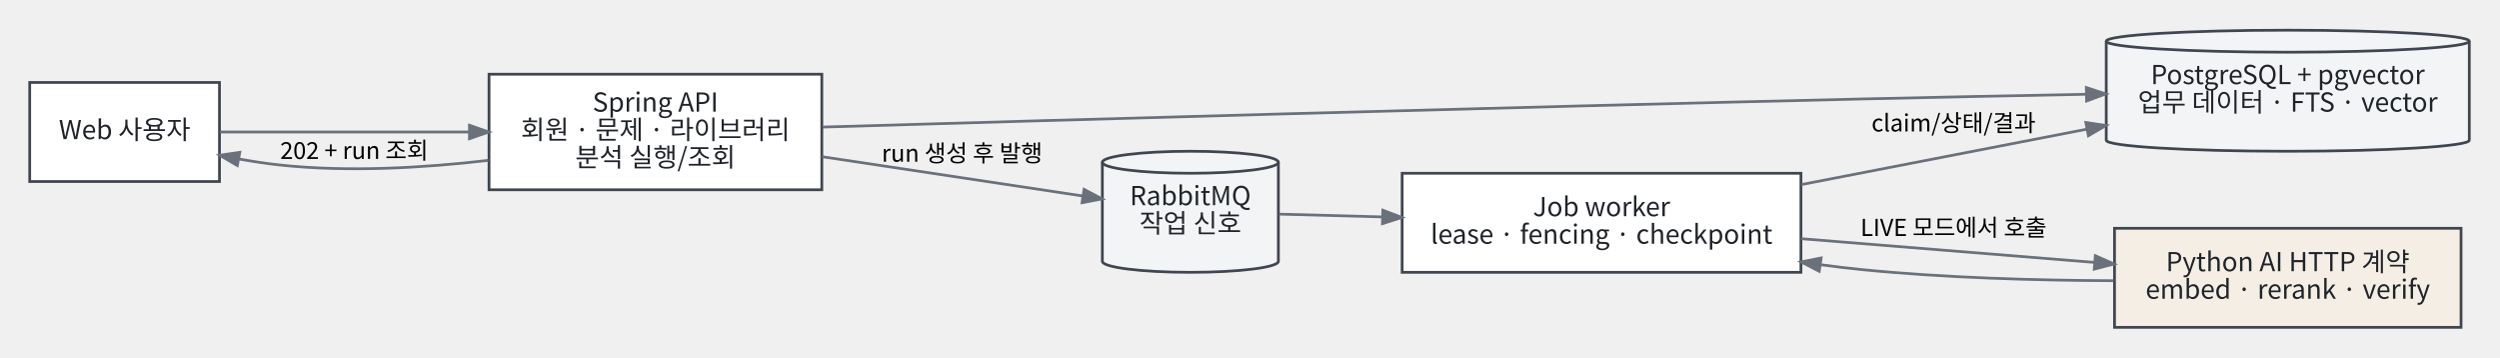
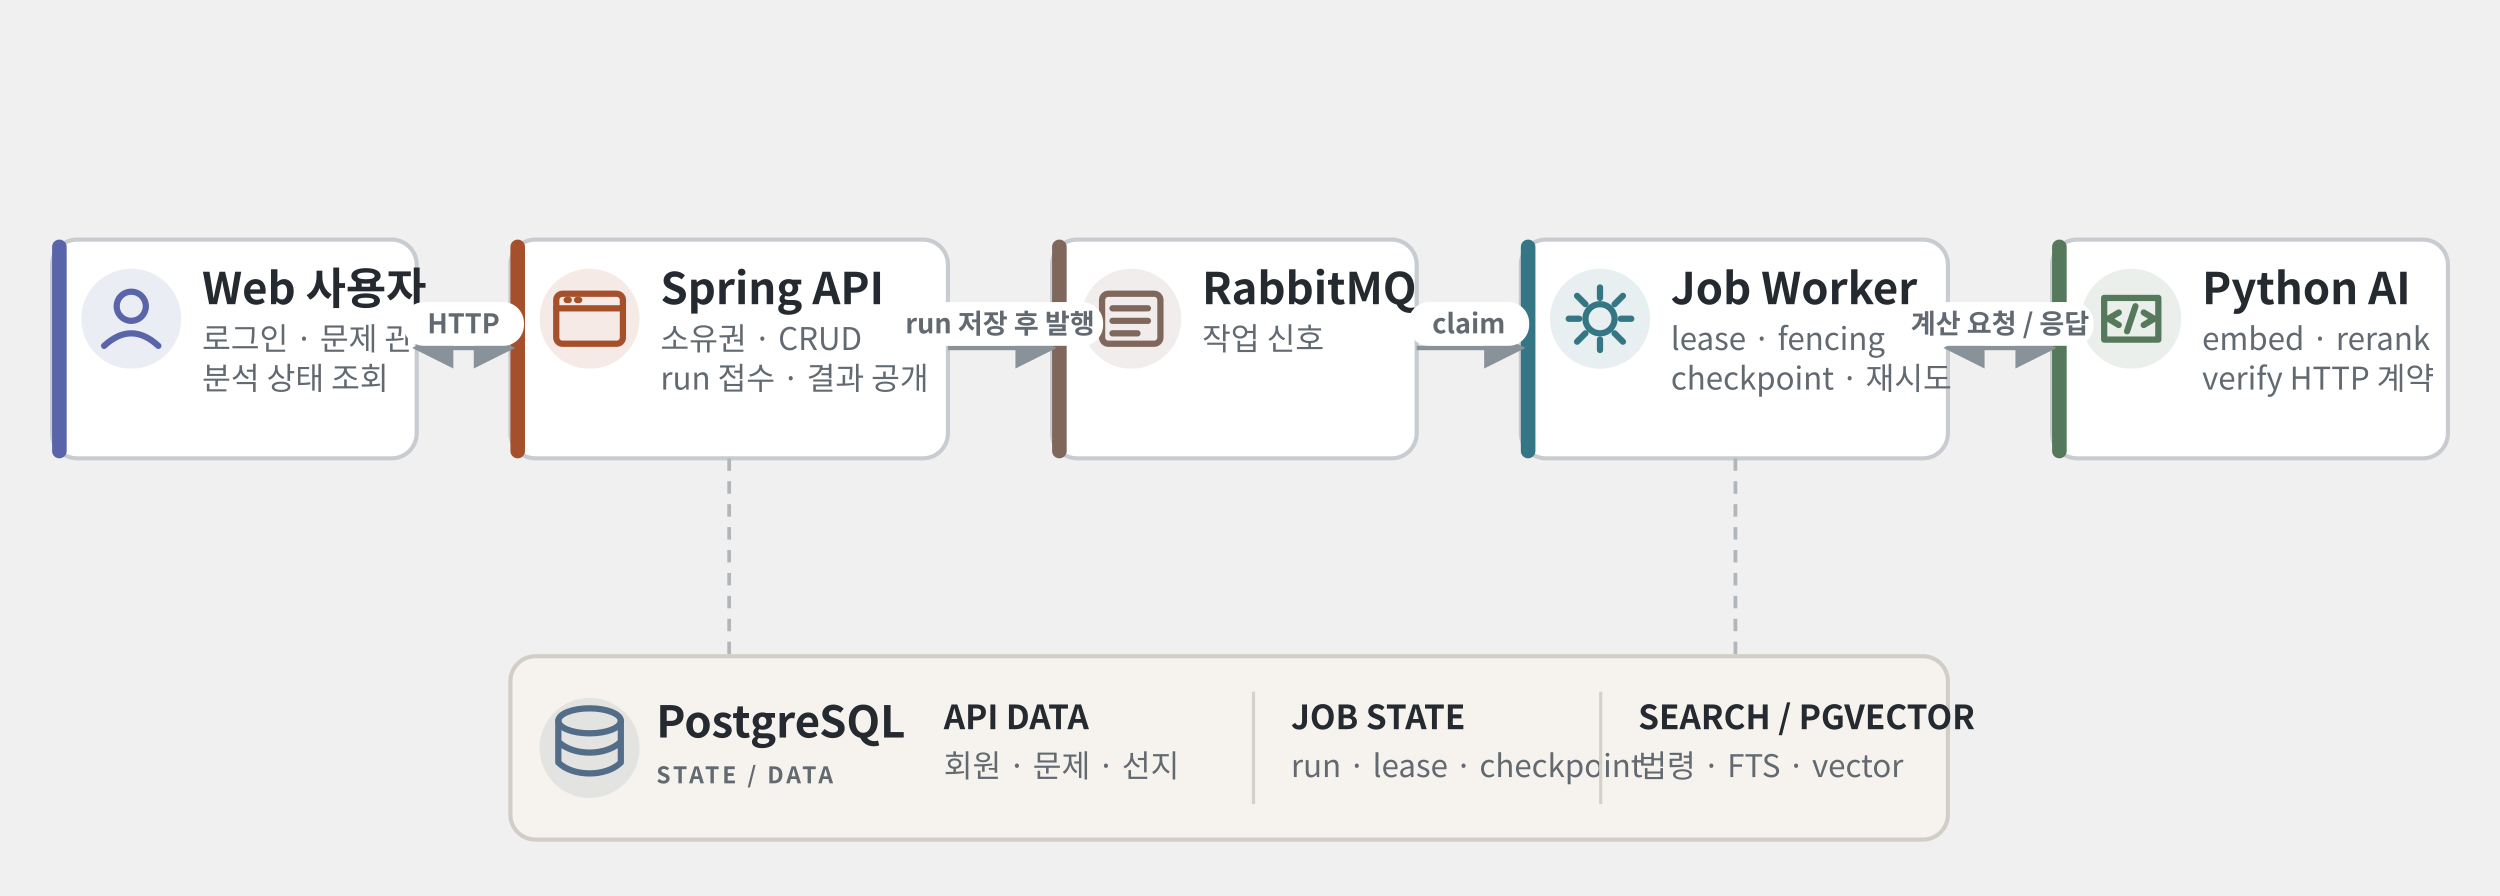
- <svg xmlns="http://www.w3.org/2000/svg" width="909pt" height="130pt" viewBox="0.00 0.00 908.60 129.60">
-   <g id="graph0" class="graph" transform="scale(1 1) rotate(0) translate(10.8 118.8)">
-     <g id="node1" class="node">
-       <polygon fill="#ffffff" stroke="#3f4650" points="69,-89 0,-89 0,-53 69,-53 69,-89" />
-       <text text-anchor="middle" x="34.5" y="-68.4" font-family="Noto Sans CJK KR" font-size="9.50" fill="#20242a">Web 사용자</text>
-     </g>
-     <g id="node2" class="node">
-       <polygon fill="#ffffff" stroke="#3f4650" points="288,-92 167,-92 167,-50 288,-50 288,-92" />
-       <text text-anchor="middle" x="227.5" y="-78.4" font-family="Noto Sans CJK KR" font-size="9.50" fill="#20242a">Spring API</text>
-       <text text-anchor="middle" x="227.5" y="-68.4" font-family="Noto Sans CJK KR" font-size="9.50" fill="#20242a">회원 · 문제 · 라이브러리</text>
-       <text text-anchor="middle" x="227.5" y="-58.4" font-family="Noto Sans CJK KR" font-size="9.50" fill="#20242a">분석 실행/조회</text>
-     </g>
-     <g id="edge1" class="edge">
-       <path fill="none" stroke="#6a717b" d="M69.21,-71C94.19,-71 129.07,-71 159.63,-71" />
-       <polygon fill="#6a717b" stroke="#6a717b" points="159.89,-73.45 166.89,-71 159.89,-68.55 159.89,-73.45" />
-     </g>
-     <g id="edge8" class="edge">
-       <path fill="none" stroke="#6a717b" d="M166.76,-60.69C143.14,-57.92 115.77,-56.35 91,-59 86.19,-59.51 81.19,-60.27 76.24,-61.16" />
-       <polygon fill="#6a717b" stroke="#6a717b" points="75.48,-58.81 69.07,-62.54 76.4,-63.62 75.48,-58.81" />
-       <text text-anchor="middle" x="118" y="-61.2" font-family="Noto Sans CJK KR" font-size="8.50">202 + run 조회</text>
-     </g>
-     <g id="node4" class="node">
-       <path fill="#f3f4f5" stroke="#3f4650" d="M887,-104C887,-106.21 857.42,-108 821,-108 784.58,-108 755,-106.21 755,-104 755,-104 755,-68 755,-68 755,-65.79 784.58,-64 821,-64 857.42,-64 887,-65.79 887,-68 887,-68 887,-104 887,-104" />
-       <path fill="none" stroke="#3f4650" d="M887,-104C887,-101.79 857.42,-100 821,-100 784.58,-100 755,-101.79 755,-104" />
-       <text text-anchor="middle" x="821" y="-88.4" font-family="Noto Sans CJK KR" font-size="9.50" fill="#20242a">PostgreSQL + pgvector</text>
-       <text text-anchor="middle" x="821" y="-78.4" font-family="Noto Sans CJK KR" font-size="9.50" fill="#20242a">업무 데이터 · FTS · vector</text>
-     </g>
-     <g id="edge2" class="edge">
-       <path fill="none" stroke="#6a717b" d="M288.29,-72.79C372.54,-75.28 530.98,-79.83 666,-83 692.64,-83.62 721.86,-84.22 747.63,-84.71" />
-       <polygon fill="#6a717b" stroke="#6a717b" points="747.76,-87.16 754.81,-84.84 747.85,-82.26 747.76,-87.16" />
-     </g>
-     <g id="node5" class="node">
-       <path fill="#f3f4f5" stroke="#3f4650" d="M454,-60C454,-62.21 439.66,-64 422,-64 404.34,-64 390,-62.21 390,-60 390,-60 390,-24 390,-24 390,-21.79 404.34,-20 422,-20 439.66,-20 454,-21.79 454,-24 454,-24 454,-60 454,-60" />
-       <path fill="none" stroke="#3f4650" d="M454,-60C454,-57.79 439.66,-56 422,-56 404.34,-56 390,-57.79 390,-60" />
-       <text text-anchor="middle" x="422" y="-44.4" font-family="Noto Sans CJK KR" font-size="9.50" fill="#20242a">RabbitMQ</text>
-       <text text-anchor="middle" x="422" y="-34.4" font-family="Noto Sans CJK KR" font-size="9.50" fill="#20242a">작업 신호</text>
-     </g>
-     <g id="edge3" class="edge">
-       <path fill="none" stroke="#6a717b" d="M288.09,-62.02C319.01,-57.37 355.85,-51.81 382.9,-47.74" />
-       <polygon fill="#6a717b" stroke="#6a717b" points="383.35,-50.15 389.91,-46.68 382.62,-45.3 383.35,-50.15" />
-       <text text-anchor="middle" x="339" y="-60.2" font-family="Noto Sans CJK KR" font-size="8.50">run 생성 후 발행</text>
-     </g>
-     <g id="node3" class="node">
-       <polygon fill="#ffffff" stroke="#3f4650" points="644,-56 499,-56 499,-20 644,-20 644,-56" />
-       <text text-anchor="middle" x="571.5" y="-40.4" font-family="Noto Sans CJK KR" font-size="9.50" fill="#20242a">Job worker</text>
-       <text text-anchor="middle" x="571.5" y="-30.4" font-family="Noto Sans CJK KR" font-size="9.50" fill="#20242a">lease · fencing · checkpoint</text>
-     </g>
-     <g id="edge5" class="edge">
-       <path fill="none" stroke="#6a717b" d="M644.09,-51.88C676.74,-58.22 715.33,-65.7 748.03,-72.04" />
-       <polygon fill="#6a717b" stroke="#6a717b" points="747.58,-74.45 754.91,-73.38 748.51,-69.64 747.58,-74.45" />
-       <text text-anchor="middle" x="699.5" y="-71.2" font-family="Noto Sans CJK KR" font-size="8.50">claim/상태/결과</text>
-     </g>
-     <g id="node6" class="node">
-       <polygon fill="#f4eee5" stroke="#3f4650" points="884,-36 758,-36 758,0 884,0 884,-36" />
-       <text text-anchor="middle" x="821" y="-20.4" font-family="Noto Sans CJK KR" font-size="9.50" fill="#20242a">Python AI HTTP 계약</text>
-       <text text-anchor="middle" x="821" y="-10.4" font-family="Noto Sans CJK KR" font-size="9.50" fill="#20242a">embed · rerank · verify</text>
-     </g>
-     <g id="edge6" class="edge">
-       <path fill="none" stroke="#6a717b" d="M644.09,-32.22C677.68,-29.5 717.54,-26.28 750.82,-23.59" />
-       <polygon fill="#6a717b" stroke="#6a717b" points="751.03,-26.03 757.81,-23.03 750.64,-21.15 751.03,-26.03" />
-       <text text-anchor="middle" x="699.5" y="-33.2" font-family="Noto Sans CJK KR" font-size="8.50">LIVE 모드에서 호출</text>
-     </g>
-     <g id="edge4" class="edge">
-       <path fill="none" stroke="#6a717b" d="M454.28,-41.15C465.34,-40.85 478.33,-40.5 491.55,-40.14" />
-       <polygon fill="#6a717b" stroke="#6a717b" points="491.97,-42.58 498.9,-39.94 491.84,-37.68 491.97,-42.58" />
-     </g>
-     <g id="edge7" class="edge">
-       <path fill="none" stroke="#6a717b" d="M757.67,-16.95C729.6,-17.06 696.07,-17.99 666,-21 661.2,-21.48 656.28,-22.07 651.33,-22.74" />
-       <polygon fill="#6a717b" stroke="#6a717b" points="650.64,-20.37 644.06,-23.78 651.33,-25.22 650.64,-20.37" />
-     </g>
-   </g>
+ <svg xmlns="http://www.w3.org/2000/svg" width="1200" height="430" viewBox="0 0 1200 430">
+   <defs>
+     <marker id="arrow" markerWidth="9" markerHeight="9" refX="8" refY="4.5" orient="auto">
+       <path d="M0,0 L9,4.5 L0,9 Z" fill="#8a9299" />
+     </marker>
+     <marker id="arrowBack" markerWidth="9" markerHeight="9" refX="1" refY="4.5" orient="auto">
+       <path d="M9,0 L0,4.5 L9,9 Z" fill="#8a9299" />
+     </marker>
+     <style>
+     text { font-family: "Noto Sans CJK KR", "Noto Sans KR", sans-serif; fill: #252a30; }
+     .title { font-size: 21px; font-weight: 700; }
+     .sub { font-size: 15px; fill: #626970; }
+     .tiny { font-size: 11px; font-weight: 700; letter-spacing: 1.4px; fill: #626970; }
+     .band-head { font-size: 16px; font-weight: 700; }
+     .label { font-size: 13px; font-weight: 650; text-anchor: middle; fill: #626970; }
+   </style>
+   </defs>
+   <rect x="25" y="115" width="175" height="105" rx="12" fill="#ffffff" stroke="#c8ccd0" stroke-width="2" />
+   <rect x="25" y="115" width="7" height="105" rx="3.5" fill="#5965a8" />
+   <circle cx="63" cy="153" r="24" fill="#5965a8" opacity="0.12" />
+   <circle cx="63" cy="147" r="7" fill="none" stroke="#5965a8" stroke-width="3" stroke-linecap="round" stroke-linejoin="round" />
+   <path d="M 50 166 Q 63 154 76 166" fill="none" stroke="#5965a8" stroke-width="3" stroke-linecap="round" stroke-linejoin="round" />
+   <text x="97" y="146" class="title">Web 사용자</text>
+   <text x="97" y="168" class="sub">로그인 · 문제 관리</text>
+   <text x="97" y="187" class="sub">분석 상태 조회</text>
+   <rect x="245" y="115" width="210" height="105" rx="12" fill="#ffffff" stroke="#c8ccd0" stroke-width="2" />
+   <rect x="245" y="115" width="7" height="105" rx="3.5" fill="#a6502b" />
+   <circle cx="283" cy="153" r="24" fill="#a6502b" opacity="0.12" />
+   <rect x="267" y="141" width="32" height="24" rx="3" fill="none" stroke="#a6502b" stroke-width="3" stroke-linecap="round" stroke-linejoin="round" />
+   <path d="M 267 148 H 299 M 272 144 h 1 M 277 144 h 1" fill="none" stroke="#a6502b" stroke-width="3" stroke-linecap="round" stroke-linejoin="round" />
+   <text x="317" y="146" class="title">Spring API</text>
+   <text x="317" y="168" class="sub">소유권 · CRUD</text>
+   <text x="317" y="187" class="sub">run 접수 · 결과 공개</text>
+   <rect x="505" y="115" width="175" height="105" rx="12" fill="#ffffff" stroke="#c8ccd0" stroke-width="2" />
+   <rect x="505" y="115" width="7" height="105" rx="3.5" fill="#80675c" />
+   <circle cx="543" cy="153" r="24" fill="#80675c" opacity="0.12" />
+   <rect x="529" y="141" width="28" height="24" rx="3" fill="none" stroke="#80675c" stroke-width="3" stroke-linecap="round" stroke-linejoin="round" />
+   <path d="M 534 148 H 551 M 534 154 H 551 M 534 160 H 546" fill="none" stroke="#80675c" stroke-width="3" stroke-linecap="round" stroke-linejoin="round" />
+   <text x="577" y="146" class="title">RabbitMQ</text>
+   <text x="577" y="168" class="sub">작업 신호</text>
+   <rect x="730" y="115" width="205" height="105" rx="12" fill="#ffffff" stroke="#c8ccd0" stroke-width="2" />
+   <rect x="730" y="115" width="7" height="105" rx="3.5" fill="#347683" />
+   <circle cx="768" cy="153" r="24" fill="#347683" opacity="0.12" />
+   <circle cx="768" cy="153" r="7" fill="none" stroke="#347683" stroke-width="3" stroke-linecap="round" stroke-linejoin="round" />
+   <path d="M 768 138 V 143 M 768 163 V 168 M 753 153 H 758 M 778 153 H 783 M 757 142 l 4 4 M 775 160 l 4 4 M 779 142 l -4 4 M 761 160 l -4 4" fill="none" stroke="#347683" stroke-width="3" stroke-linecap="round" stroke-linejoin="round" />
+   <text x="802" y="146" class="title">Job Worker</text>
+   <text x="802" y="168" class="sub">lease · fencing</text>
+   <text x="802" y="187" class="sub">checkpoint · 재시도</text>
+   <rect x="985" y="115" width="190" height="105" rx="12" fill="#ffffff" stroke="#c8ccd0" stroke-width="2" />
+   <rect x="985" y="115" width="7" height="105" rx="3.5" fill="#55795a" />
+   <circle cx="1023" cy="153" r="24" fill="#55795a" opacity="0.12" />
+   <path d="M 1010 143 H 1036 V 163 H 1010 Z M 1017 150 l -5 3 5 3 M 1029 150 l 5 3 -5 3 M 1025 147 l -4 12" fill="none" stroke="#55795a" stroke-width="3" stroke-linecap="round" stroke-linejoin="round" />
+   <text x="1057" y="146" class="title">Python AI</text>
+   <text x="1057" y="168" class="sub">embed · rerank</text>
+   <text x="1057" y="187" class="sub">verify HTTP 계약</text>
+   <line x1="200" y1="167" x2="245" y2="167" stroke="#8a9299" stroke-width="2.2" marker-end="url(#arrow)" marker-start="url(#arrowBack)" />
+   <rect x="193.5" y="145.0" width="58" height="21" rx="10" fill="#ffffff" />
+   <text x="222.5" y="160.0" class="label">HTTP</text>
+   <line x1="455" y1="167" x2="505" y2="167" stroke="#8a9299" stroke-width="2.2" marker-end="url(#arrow)" />
+   <rect x="430.5" y="145.0" width="99" height="21" rx="10" fill="#ffffff" />
+   <text x="480.0" y="160.0" class="label">run 저장 후 발행</text>
+   <line x1="680" y1="167" x2="730" y2="167" stroke="#8a9299" stroke-width="2.2" marker-end="url(#arrow)" />
+   <rect x="676.0" y="145.0" width="58" height="21" rx="10" fill="#ffffff" />
+   <text x="705.0" y="160.0" class="label">claim</text>
+   <line x1="935" y1="167" x2="985" y2="167" stroke="#8a9299" stroke-width="2.2" marker-end="url(#arrow)" marker-start="url(#arrowBack)" />
+   <rect x="915.0" y="145.0" width="90" height="21" rx="10" fill="#ffffff" />
+   <text x="960.0" y="160.0" class="label">계산 요청 / 응답</text>
+   <rect x="245" y="315" width="690" height="88" rx="12" fill="#f6f3ee" stroke="#d2cec7" stroke-width="2" />
+   <circle cx="283" cy="359" r="24" fill="#536c87" opacity="0.12" />
+   <ellipse cx="283" cy="346" rx="15" ry="6" fill="none" stroke="#536c87" stroke-width="3" stroke-linecap="round" stroke-linejoin="round" />
+   <path d="M 268 346 V 366 M 298 346 V 366 M 268 356 C 275 363,291 363,298 356 M 268 366 C 275 373,291 373,298 366" fill="none" stroke="#536c87" stroke-width="3" stroke-linecap="round" stroke-linejoin="round" />
+   <text x="315" y="354" class="title">PostgreSQL</text>
+   <text x="315" y="376" class="tiny">STATE / DATA</text>
+   <text x="453.0" y="350" class="band-head">API DATA</text>
+   <text x="453.0" y="373" class="sub">회원 · 문제 · 선지</text>
+   <line x1="601.667" y1="332" x2="601.667" y2="386" stroke="#d4d0ca" stroke-width="1.5" />
+   <text x="619.667" y="350" class="band-head">JOB STATE</text>
+   <text x="619.667" y="373" class="sub">run · lease · checkpoint</text>
+   <line x1="768.333" y1="332" x2="768.333" y2="386" stroke="#d4d0ca" stroke-width="1.5" />
+   <text x="786.333" y="350" class="band-head">SEARCH / PGVECTOR</text>
+   <text x="786.333" y="373" class="sub">법령 · FTS · vector</text>
+   <line x1="350" y1="220" x2="350" y2="315" stroke="#b1b6bb" stroke-width="1.8" stroke-dasharray="6 5" />
+   <line x1="833" y1="220" x2="833" y2="315" stroke="#b1b6bb" stroke-width="1.8" stroke-dasharray="6 5" />
</svg>
